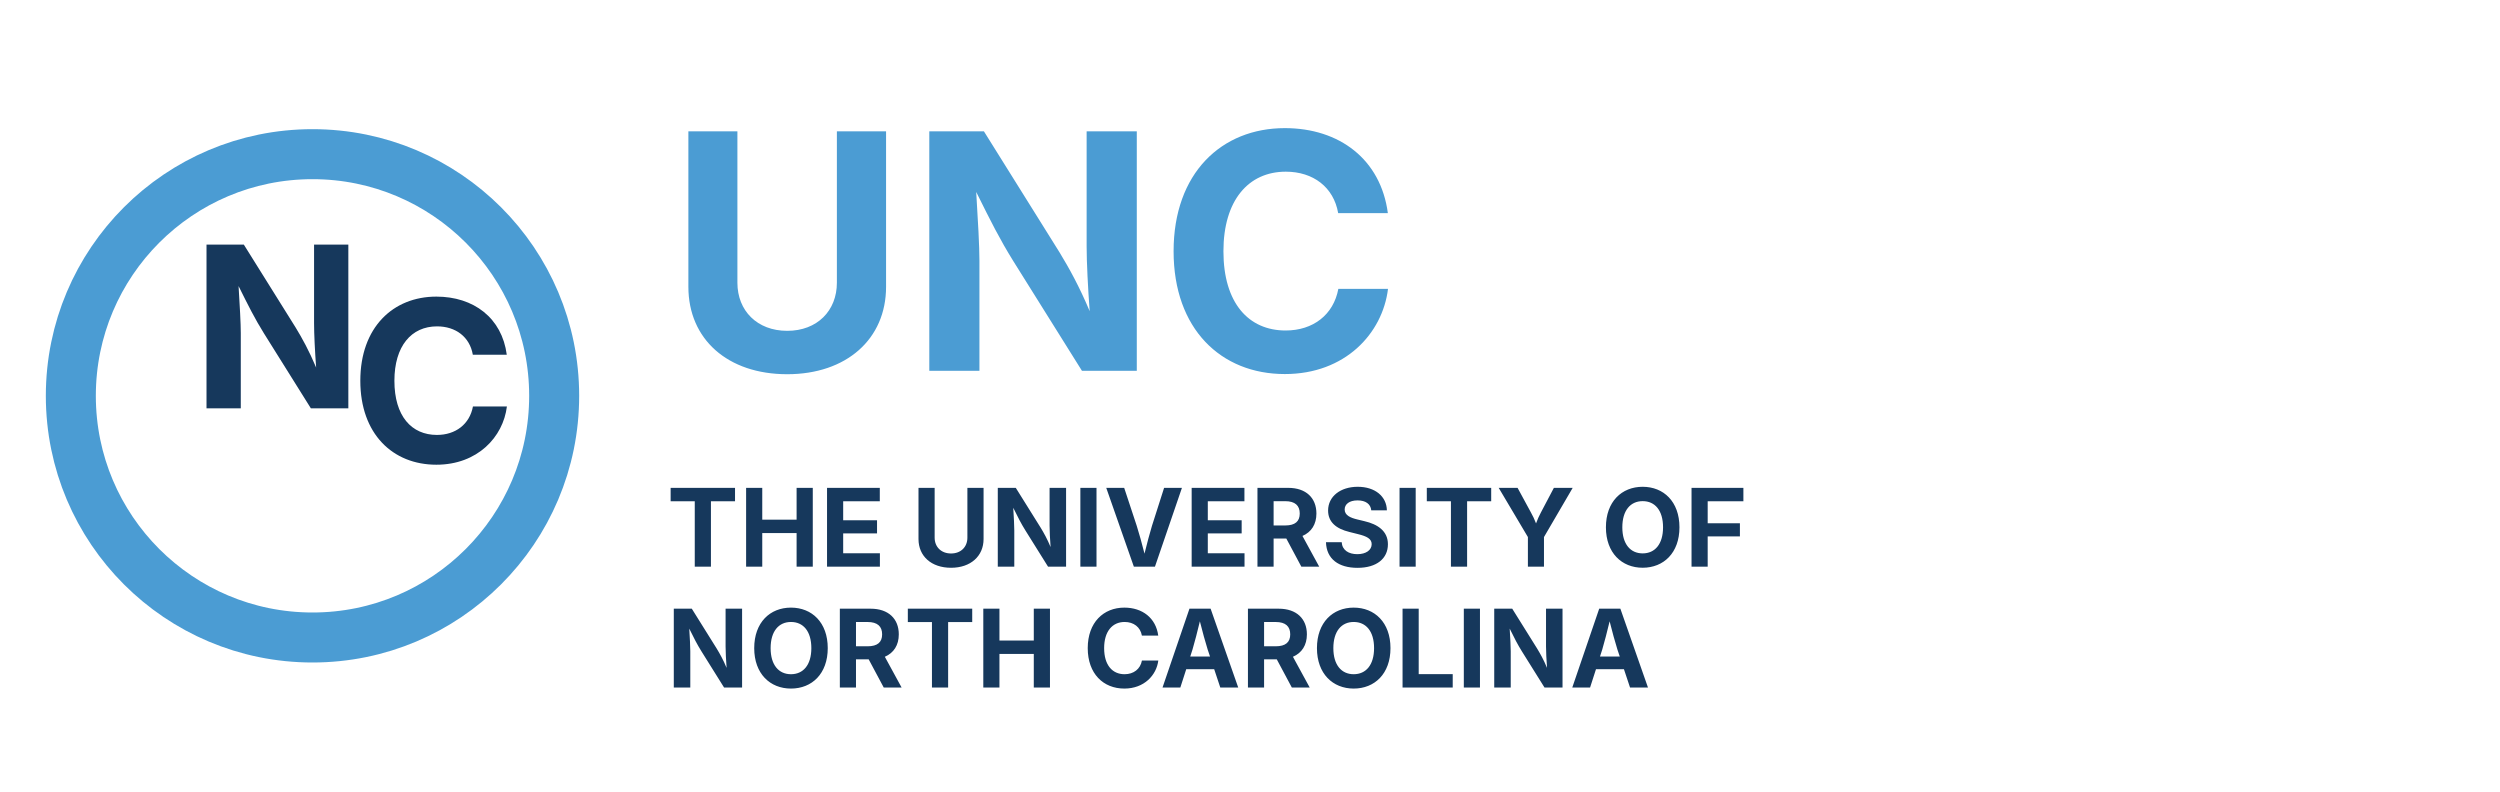
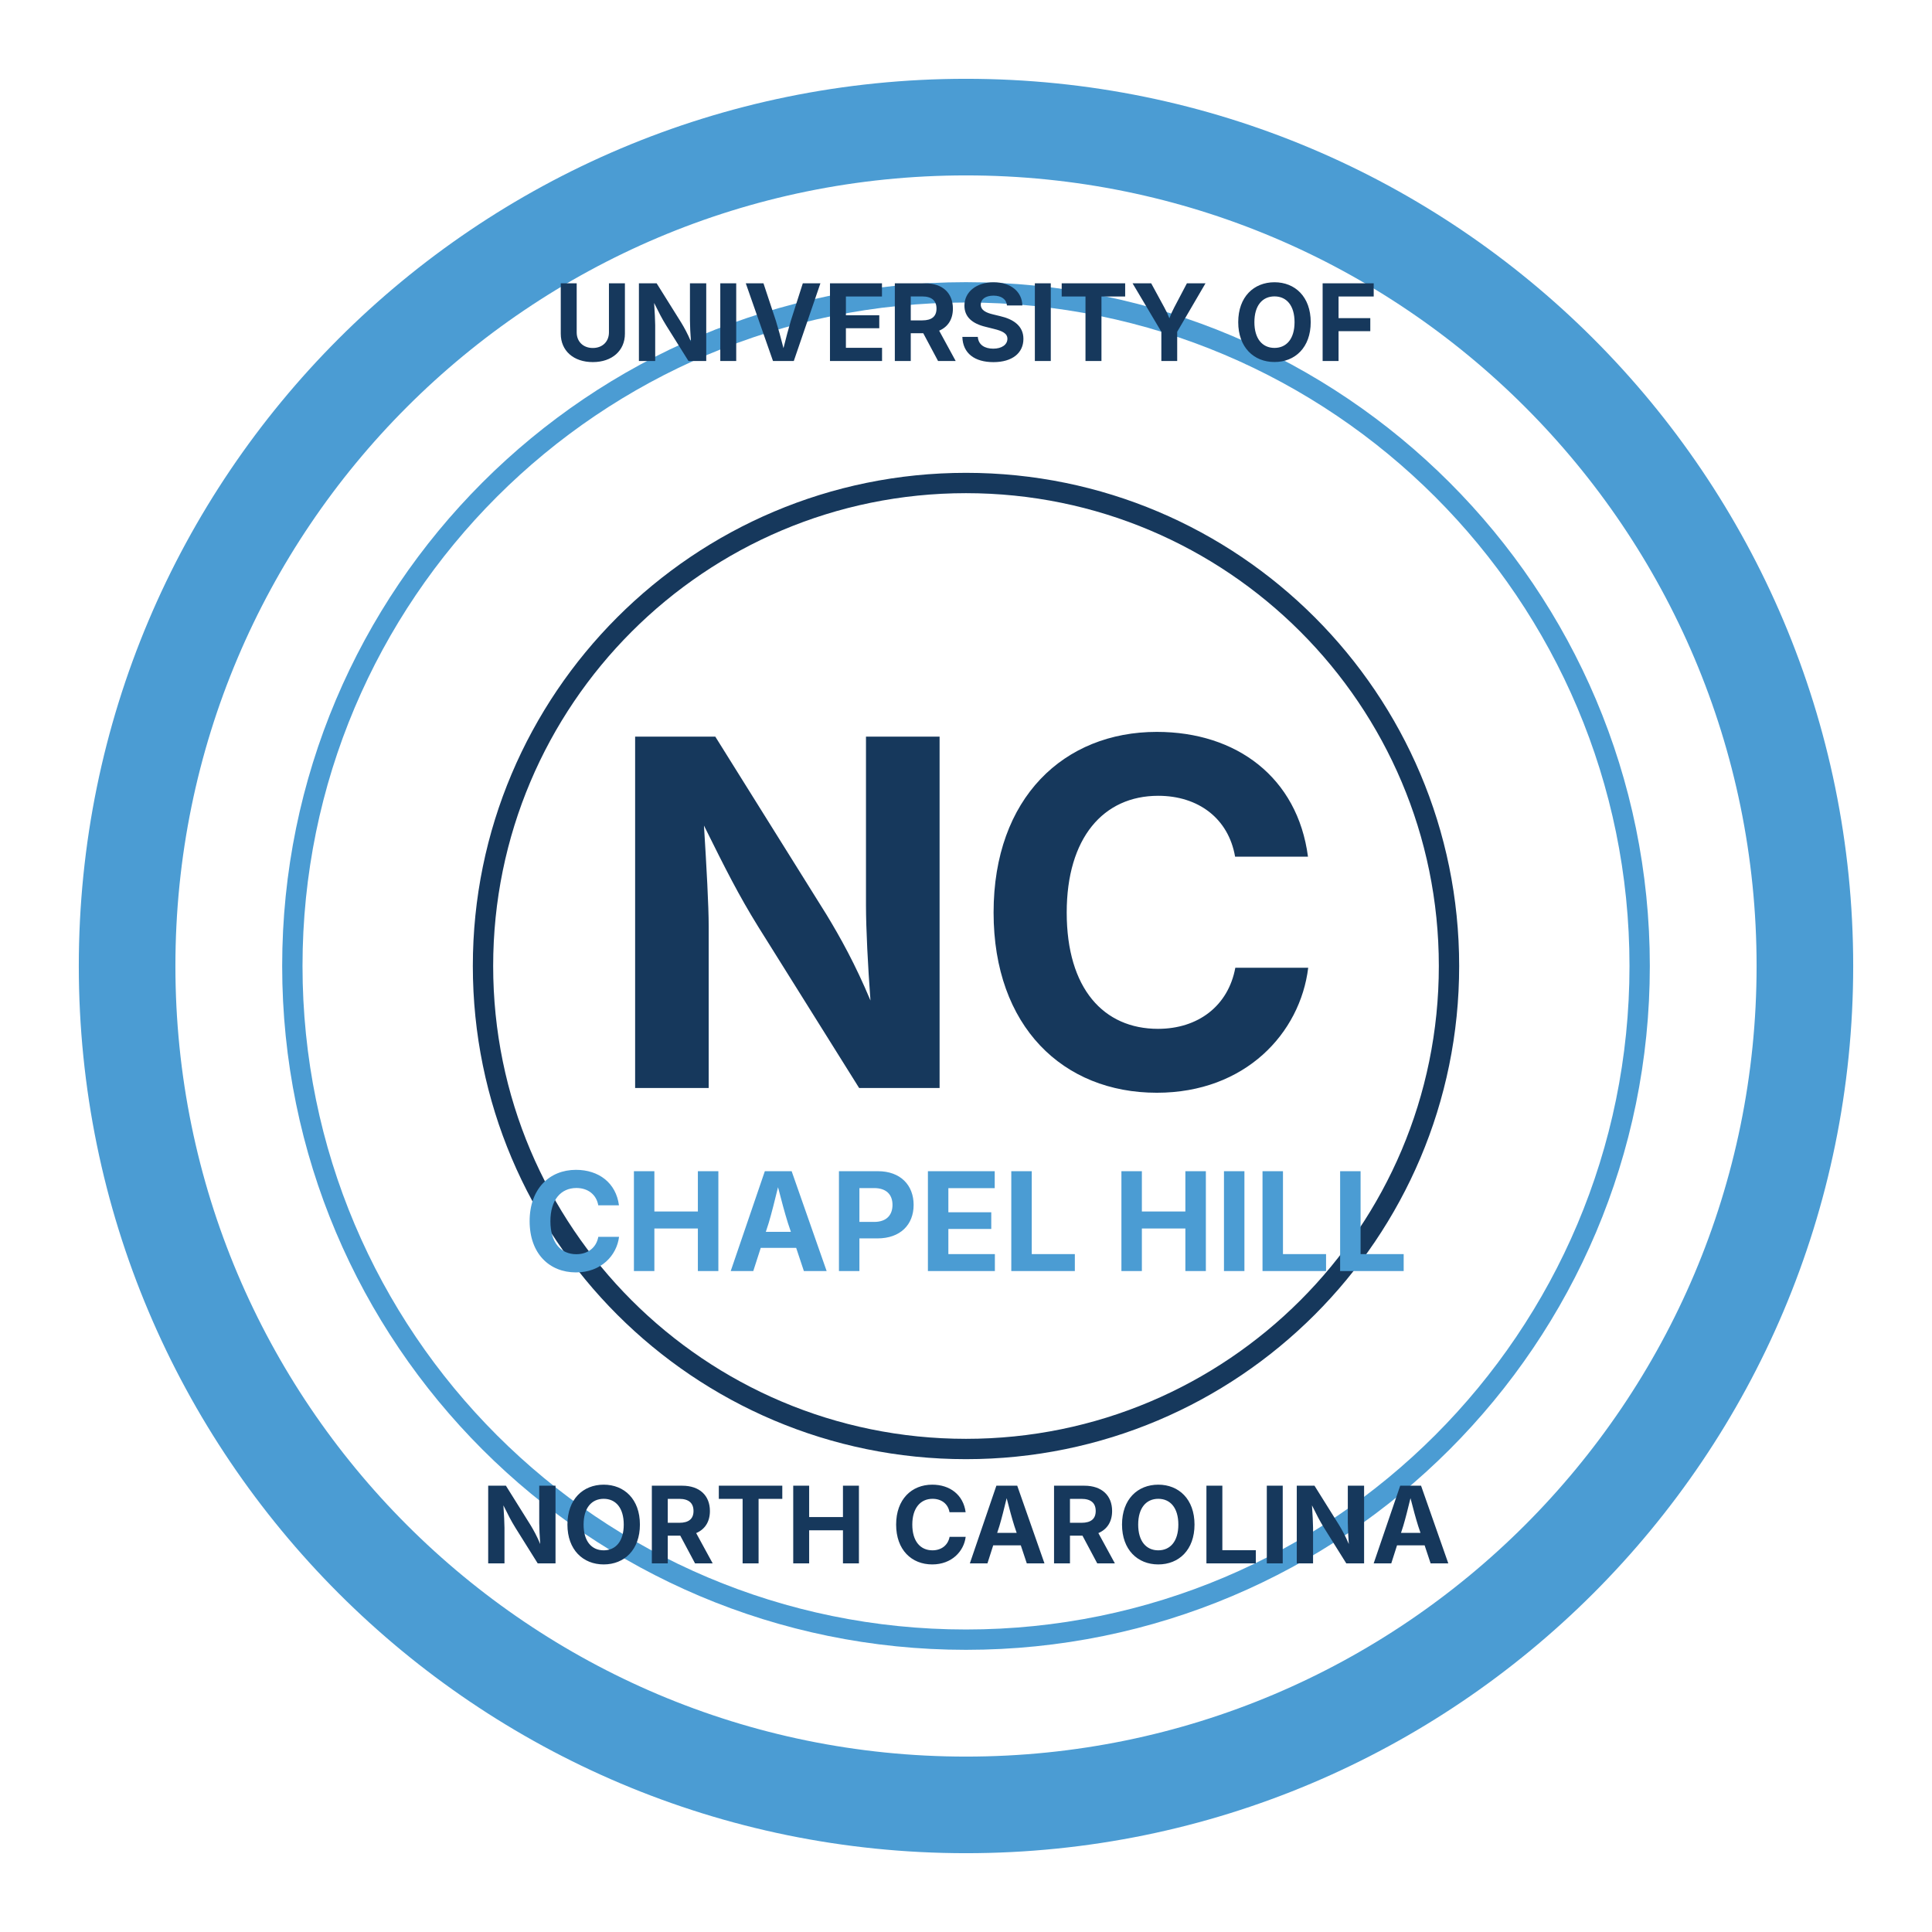
- <svg xmlns="http://www.w3.org/2000/svg" viewBox="0 0 1200 380" role="img" aria-labelledby="title desc">
-   <rect width="1200" height="380" fill="none" />
-   <circle cx="150" cy="190" r="116" fill="none" stroke="#4B9CD3" stroke-width="24" />
-   <text x="92" y="196" fill="#16385c" font-family="Inter, Arial, sans-serif" font-size="108" font-weight="700">N</text>
-   <text x="168" y="222" fill="#16385c" font-family="Inter, Arial, sans-serif" font-size="108" font-weight="700">C</text>
-   <text x="320" y="178" fill="#4B9CD3" font-family="Inter, Arial, sans-serif" font-size="158" font-weight="700">UNC</text>
-   <text x="320" y="272" fill="#16385c" font-family="Inter, Arial, sans-serif" font-size="52" font-weight="700">THE UNIVERSITY OF</text>
-   <text x="320" y="330" fill="#16385c" font-family="Inter, Arial, sans-serif" font-size="52" font-weight="700">NORTH CAROLINA</text>
+ <svg xmlns="http://www.w3.org/2000/svg" viewBox="0 0 760 760" role="img" aria-labelledby="title desc">
+   <rect width="760" height="760" fill="none" />
+   <circle cx="380" cy="380" r="330" fill="none" stroke="#4B9CD3" stroke-width="38" />
+   <circle cx="380" cy="380" r="265" fill="none" stroke="#4B9CD3" stroke-width="8" />
+   <circle cx="380" cy="380" r="190" fill="none" stroke="#16385c" stroke-width="8" />
+   <text x="380" y="142" fill="#16385c" text-anchor="middle" font-family="Inter, Arial, sans-serif" font-size="42" font-weight="700">UNIVERSITY OF</text>
+   <text x="380" y="615" fill="#16385c" text-anchor="middle" font-family="Inter, Arial, sans-serif" font-size="42" font-weight="700">NORTH CAROLINA</text>
+   <text x="380" y="428" fill="#16385c" text-anchor="middle" font-family="Inter, Arial, sans-serif" font-size="190" font-weight="700">NC</text>
+   <text x="380" y="500" fill="#4B9CD3" text-anchor="middle" font-family="Inter, Arial, sans-serif" font-size="54" font-weight="700">CHAPEL HILL</text>
</svg>
